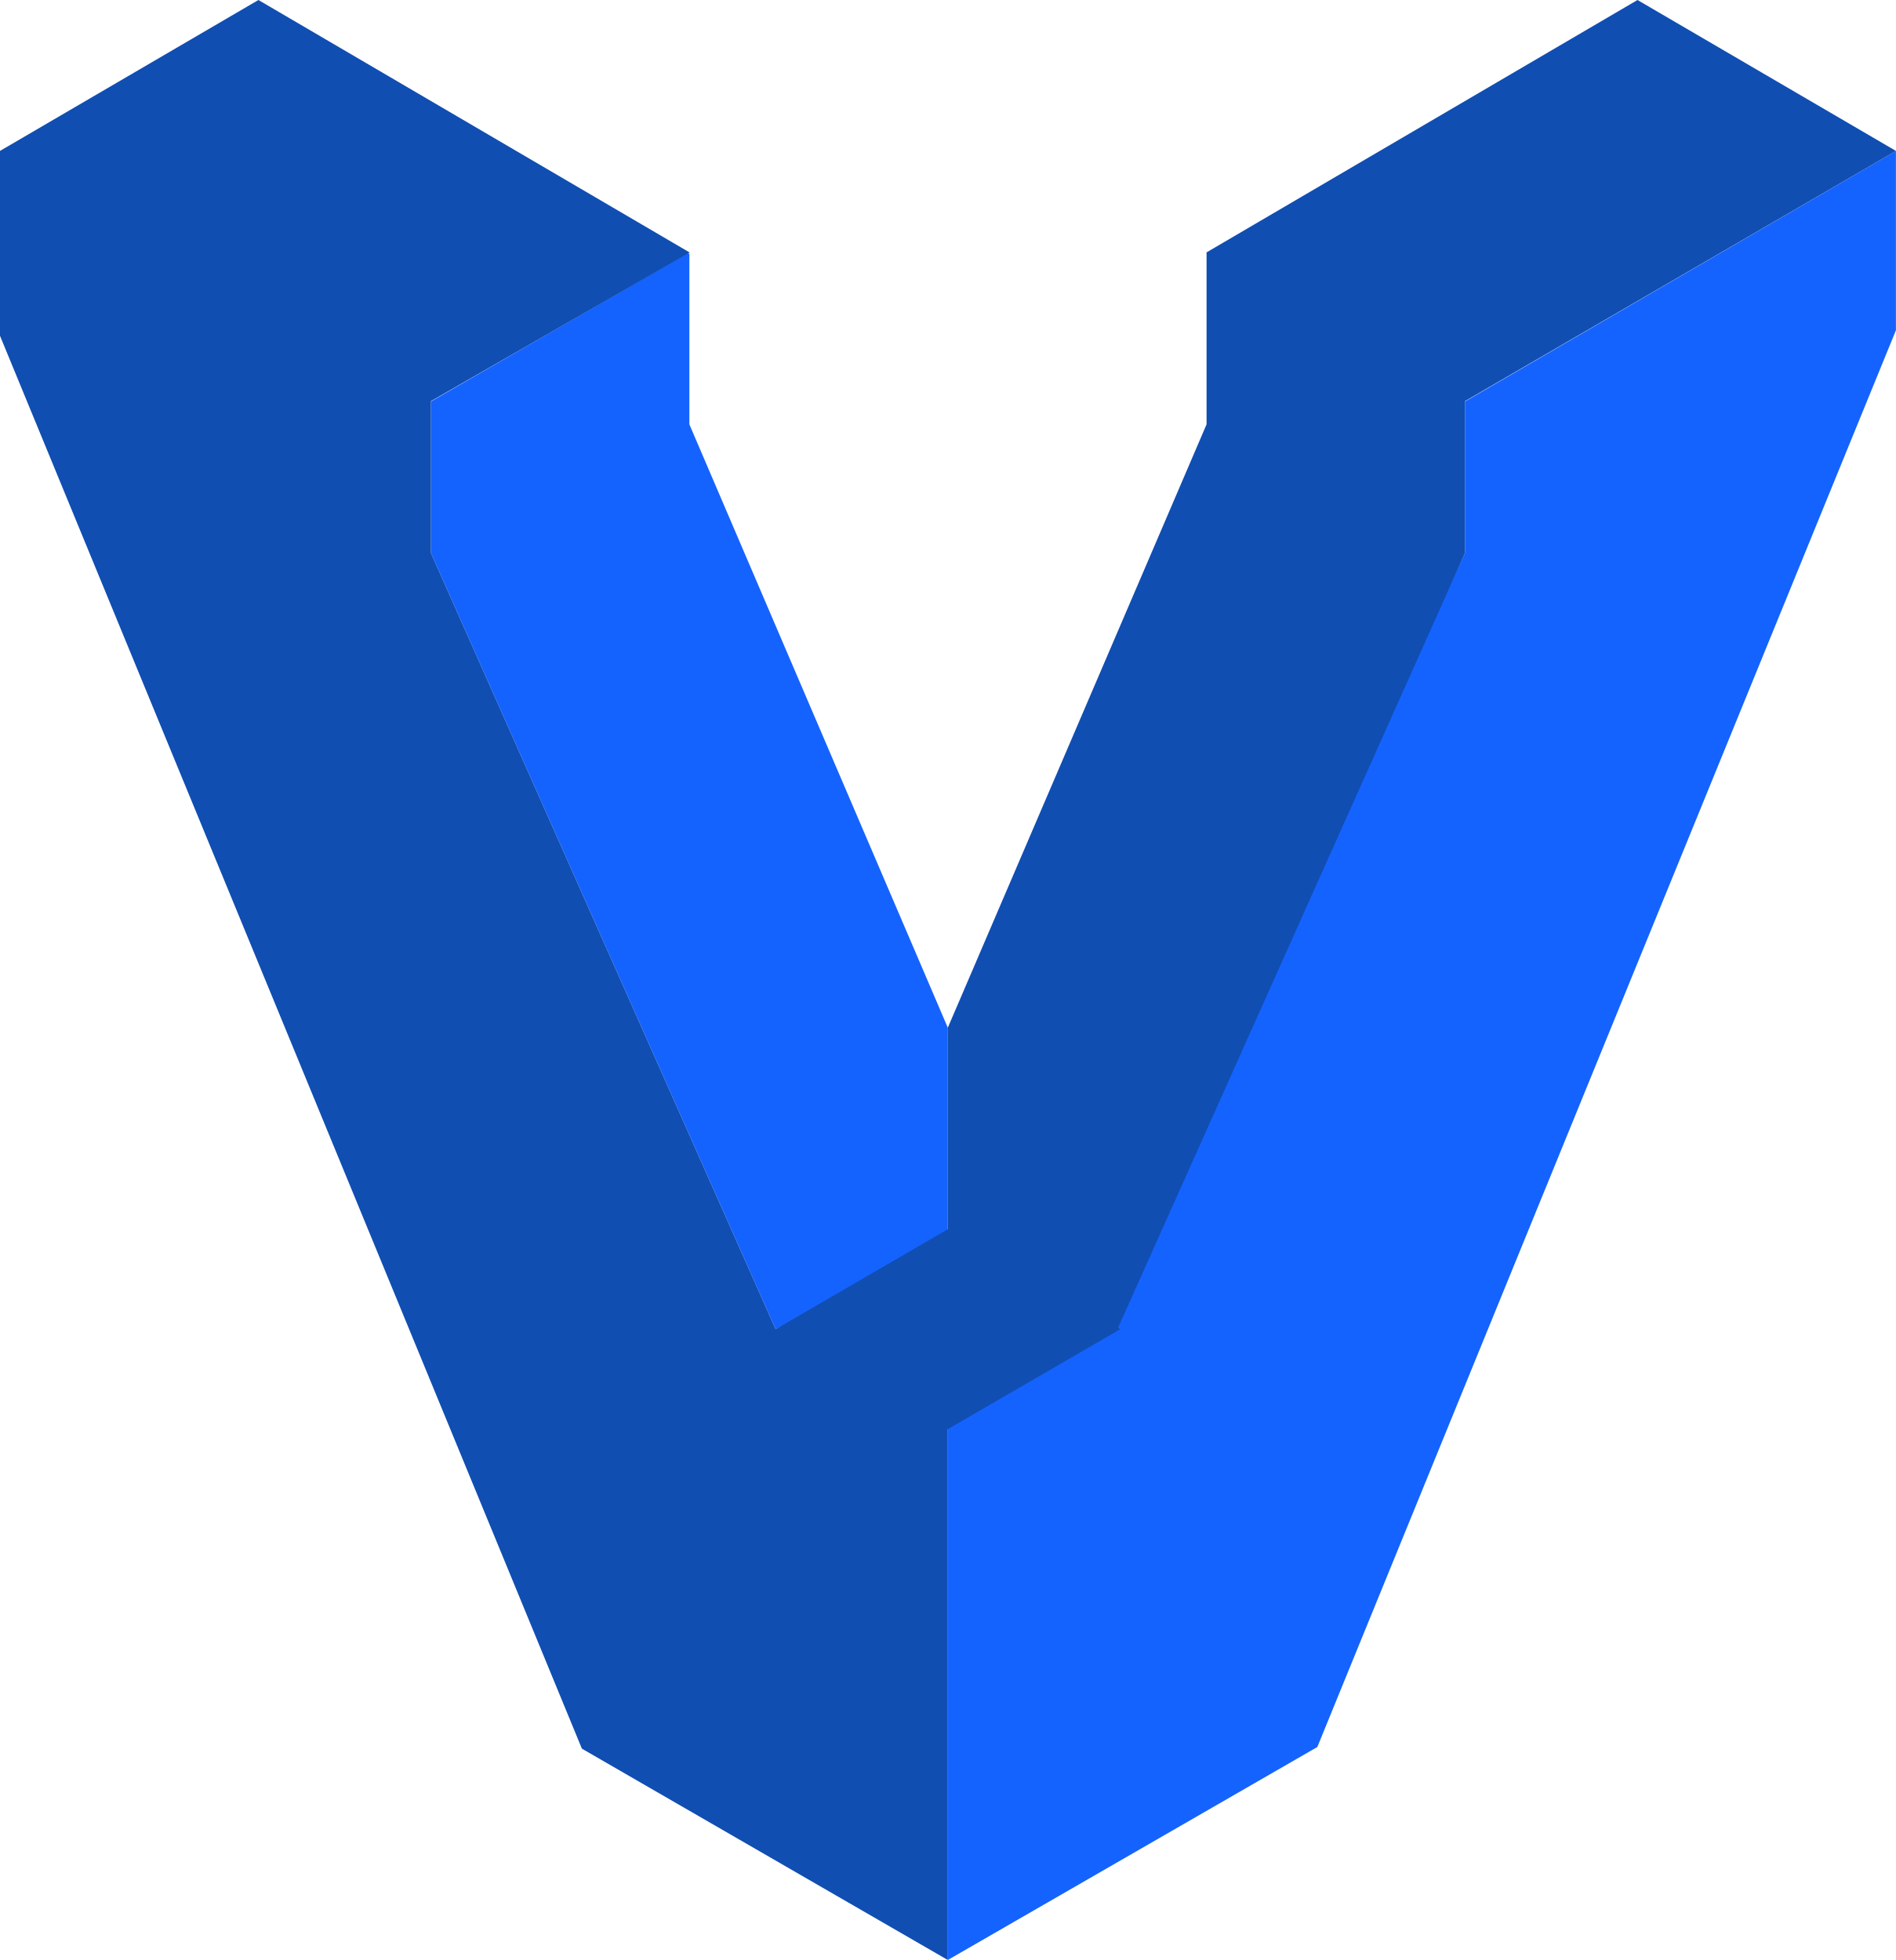
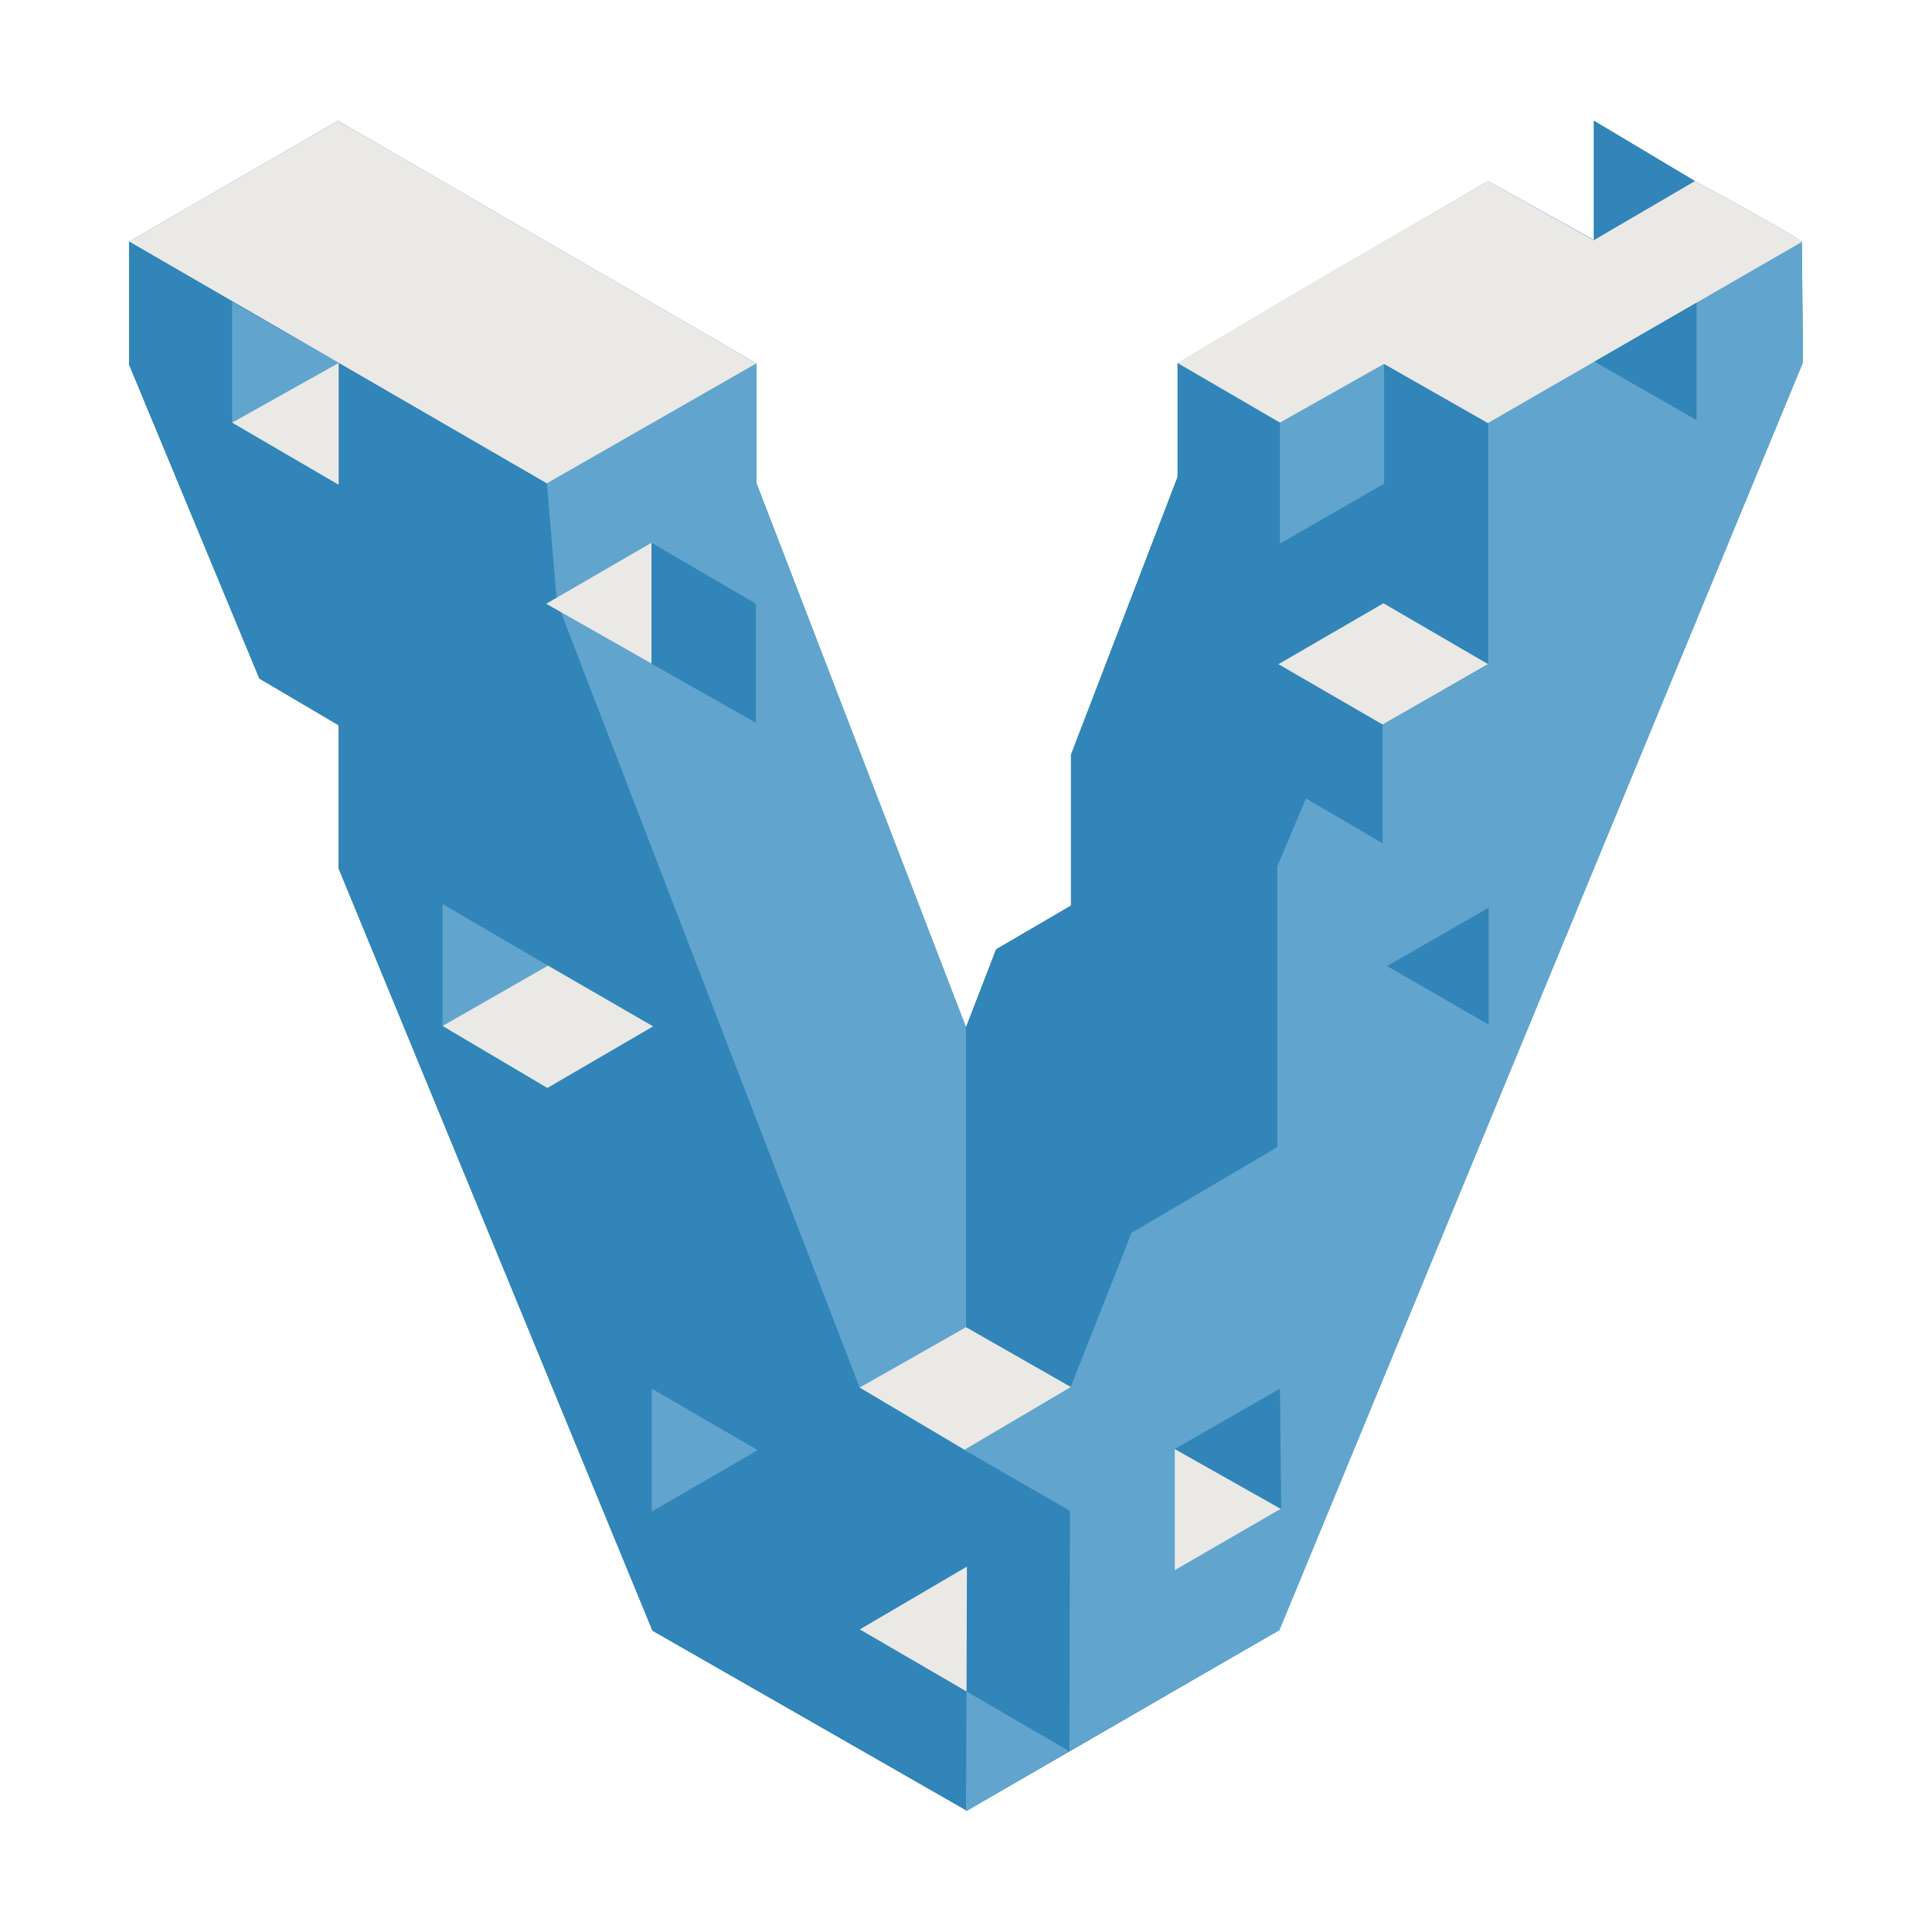
- <svg xmlns="http://www.w3.org/2000/svg" version="1.1" viewBox="0 0 58.03 60" enable-background="new 0 0 58.03 60" xml:space="preserve">
-   <path fill="#1563FF" d="M58.03,10.11V4.62l-13.19,7.67v4.64L34.29,39.69l-5.28,3.64V60l11.31-6.52  C40.32,53.48,58.03,10.11,58.03,10.11z M29.01,31.46L21.1,12.99V7.77l-0.05-0.02l-7.86,4.54v4.64l10.55,23.76l5.27-2.61  C29.01,38.08,29.01,31.46,29.01,31.46z" />
-   <path fill="#104EB2" d="M50.12,0L36.94,7.72h-0.01v5.27l-7.92,18.47v6.17l-5.27,3.06L13.19,16.93v-4.65l7.92-4.55L7.91,0L0,4.62  v5.66l17.81,43.25L29.01,60V43.75l5.28-3.06l-0.07-0.04l10.62-23.72v-4.65l13.19-7.66" />
+ <svg xmlns="http://www.w3.org/2000/svg" viewBox="0 0 32 32">
+   <path d="M29.845,4.008C29.645,3.844,28.073,3,28.073,3L26.4,3.976h0L28.072,3,26.4,2V3.975L24.647,3s-1.431.836-2.125,1.237c-.874.5-3.018,1.781-3.018,1.781V7.9l-1.766,4.6V15l-1.24.724L16,17.015,12.528,8V6.019L5.6,2,2.14,4h0V6.04l2.158,5.2,1.311.772v2.37l5.2,12.628L16,29.983V30l5.189-3L29.863,6l-.019-1.991" style="fill:#3185b8" />
+   <path d="M16.006,29.985l-5.2-2.976-5.2-12.628v-2.37l-1.311-.772L2.137,6.04V4L3.844,5V7L5.609,8.028V6.011l3.449,2,.166,1.975,5.013,13.013,3.484,2.029V29L16,27.992l0,1.993" style="fill:#3185b8" />
+   <path d="M12.528,8,16,17.015,16,21.982l-1.762,1L9.224,9.967,9.058,8.006l3.471-1.987V8M3.844,5V7L5.61,6.011,3.844,5" style="fill:#61a5ce" />
+   <path d="M5.609,8.029V6.011L3.844,7,5.609,8.029" style="fill:#eae9e6" />
+   <path d="M16,21.982l1.738.994,1.935-4.858,1.49.887V14.349l.475-1.124,1.269.743V12l-1.727-1,1.737-1.008L21.206,9l0-2-1.7-.99V7.9l-1.766,4.6V15l-1.24.724L16,17.015,16,21.982" style="fill:#3185b8" />
+   <path d="M15.973,24.016l1.748,1.008L17.713,29,21.192,27,29.863,6l-.019-1.991-5.2,3v4L22.9,12v1.968l-1.269-.743-.475,1.124V19l-2.414,1.42-1.011,2.561-1.762,1.039" style="fill:#61a5ce" />
+   <path d="M9.047,10,10.791,8.99v2L9.047,10" style="fill:#eae9e6" />
+   <path d="M10.791,10.994l1.729.977V10L10.791,8.99v2" style="fill:#3185b8" />
+   <path d="M7.33,14.974v2.019l1.746-1L7.33,14.974" style="fill:#61a5ce" />
+   <path d="M10.818,17l-1.752,1.02L7.33,16.993l1.746-1L10.818,17" style="fill:#eae9e6" />
+   <path d="M10.795,23v2.036L12.55,24.02,10.795,23" style="fill:#61a5ce" />
+   <path d="M14.241,26.988l1.768,1.028.006-2.068-1.774,1.04" style="fill:#eae9e6" />
+   <path d="M16,30l.007-1.985,1.7.989L16,30" style="fill:#61a5ce" />
+   <path d="M16,21.982l-1.762,1,1.738,1.031,1.762-1.039L16,21.982" style="fill:#eae9e6" />
+   <path d="M24.647,11V7l-1.721-.98V8.016L21.206,9l3.441,2" style="fill:#3185b8" />
+   <path d="M21.177,11l1.737-1.008L24.647,11,22.9,12l-1.727-1" style="fill:#eae9e6" />
+   <path d="M21.206,9l1.72-.989V6.024L21.2,7l0,2" style="fill:#61a5ce" />
+   <path d="M26.4,3.975V2l1.676,1L26.4,3.975" style="fill:#3185b8" />
+   <path d="M29.845,4.008l-5.2,3-1.721-.98L21.2,7l-1.7-.99s2.144-1.277,3.018-1.781C23.217,3.832,24.647,3,24.647,3l1.75.979L28.073,3s1.571.843,1.771,1.007h0M12.529,6.019,9.058,8.006,2.14,4,5.6,2l6.928,4.019" style="fill:#eae9e6" />
+   <path d="M28.1,6.958V5.014l-1.691.976,1.691.969M22.974,16l1.683-.965v1.936L22.974,16" style="fill:#3185b8" />
+   <path d="M19.458,24v2.006l1.753-1.014L19.458,24" style="fill:#eae9e6" />
+   <path d="M21.221,24.995,21.2,23l-1.742,1,1.764.992" style="fill:#3185b8" />
</svg>
